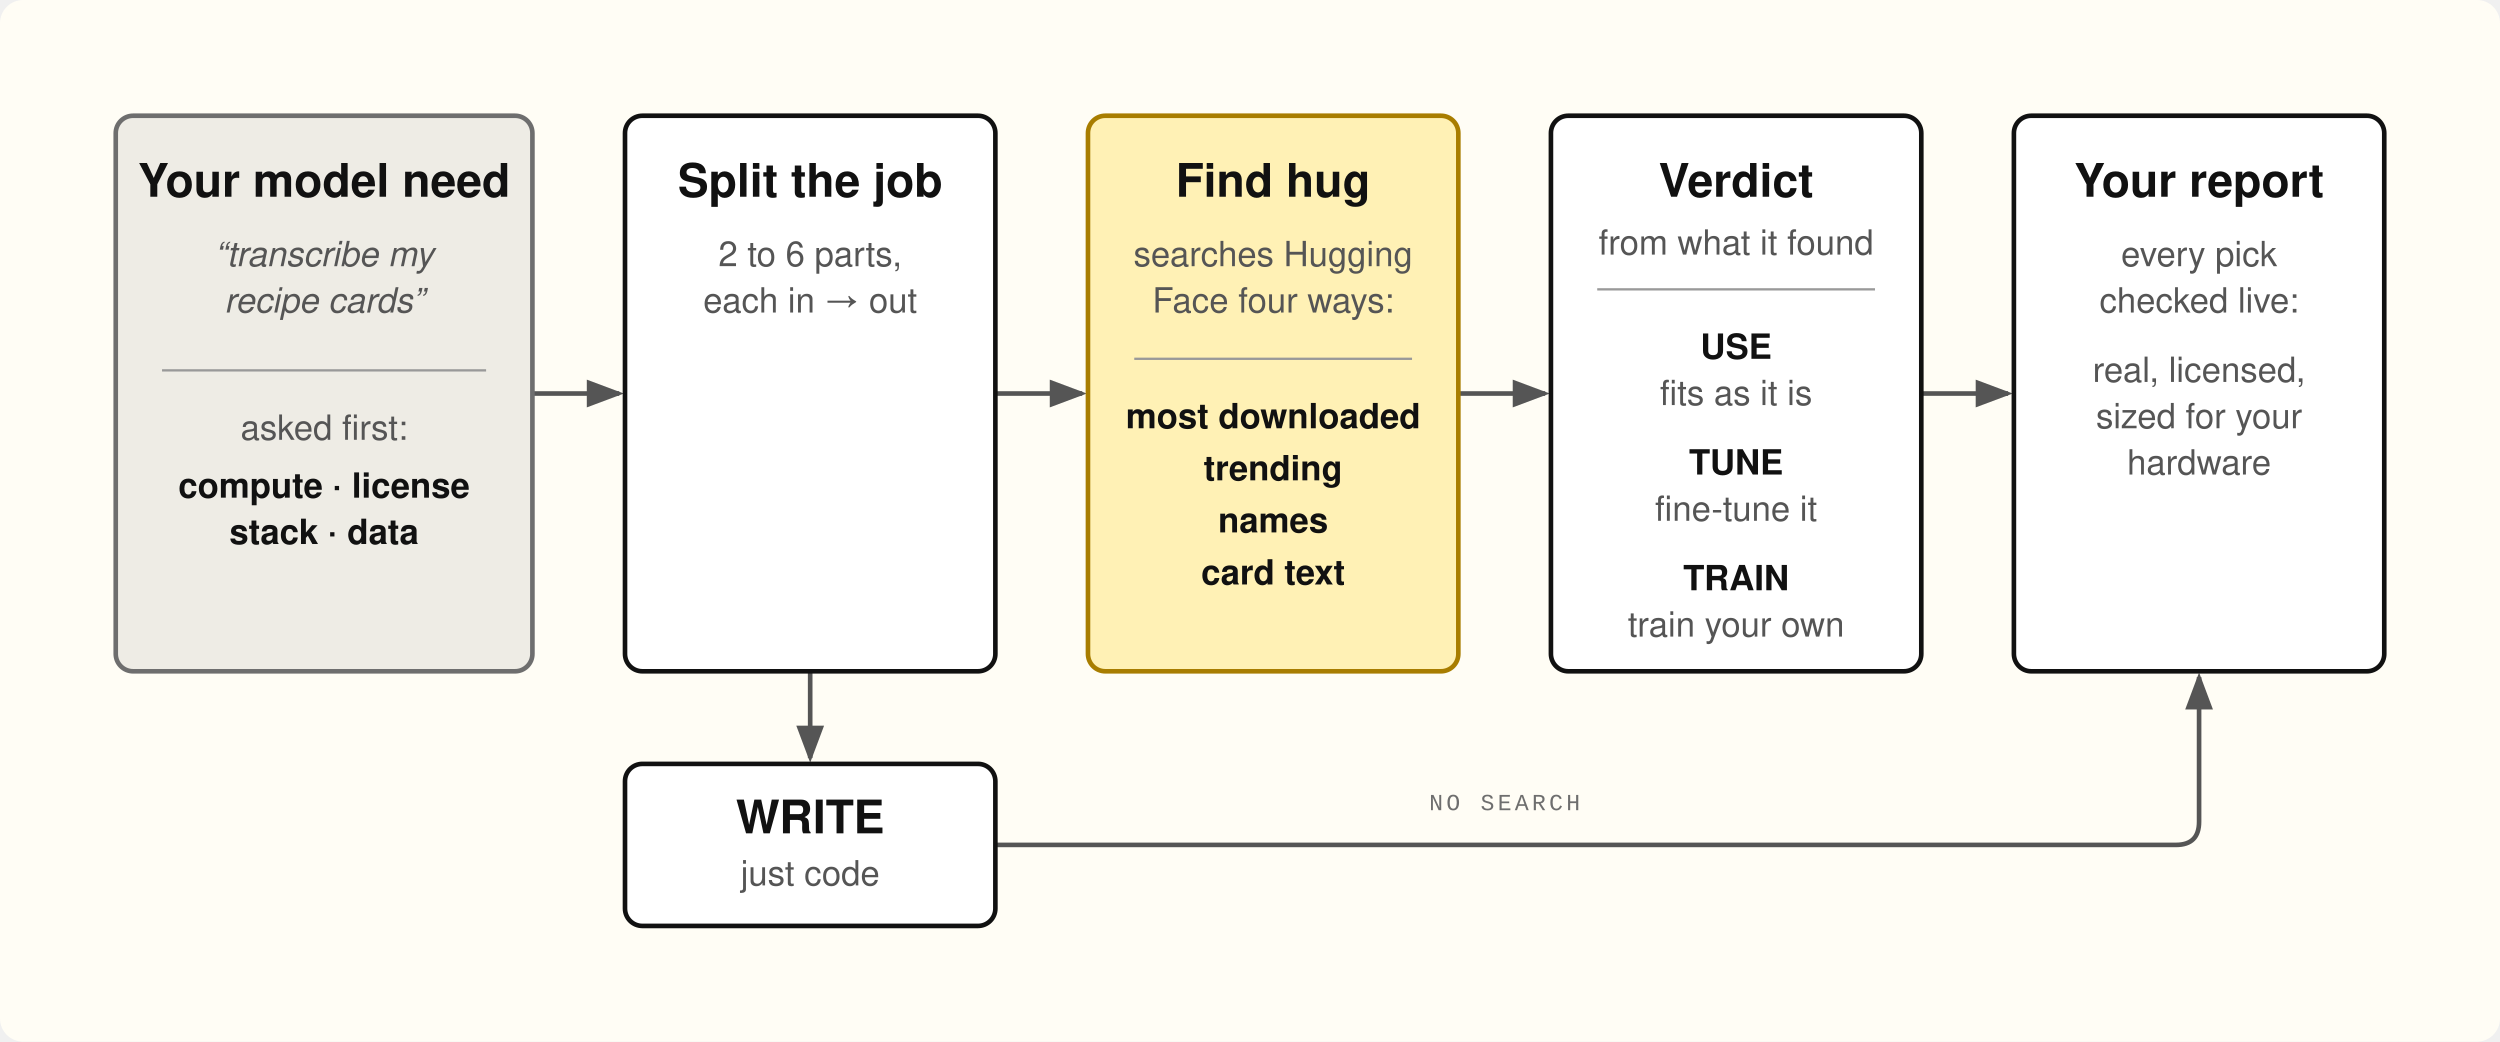
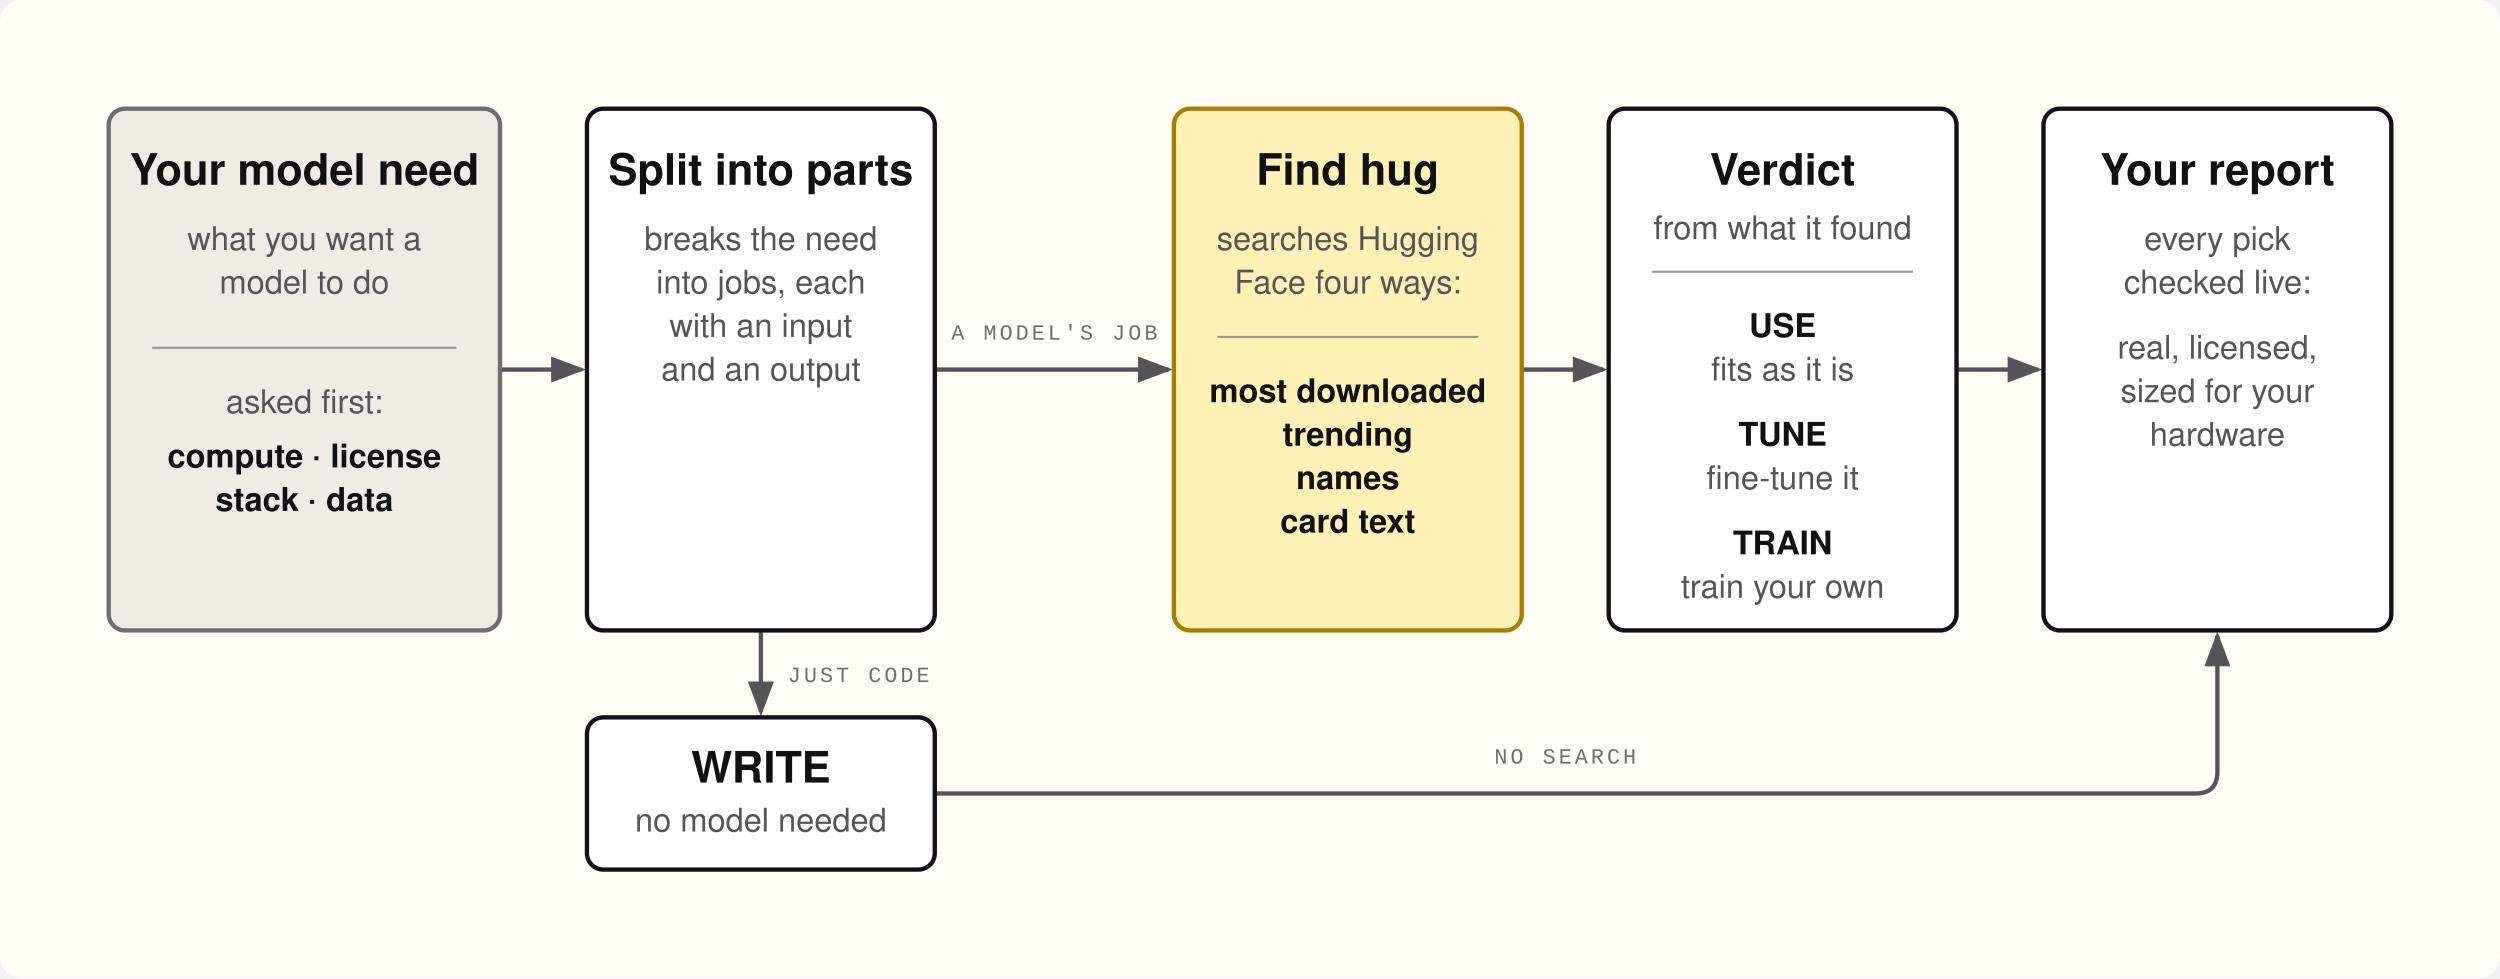
- <svg xmlns="http://www.w3.org/2000/svg" width="864" height="360" viewBox="0 32 864 360" role="img" aria-labelledby="flow-title flow-desc">
+ <svg xmlns="http://www.w3.org/2000/svg" width="920" height="360" viewBox="0 32 920 360" role="img" aria-labelledby="flow-title flow-desc">
  <defs>
    <marker id="flow-arrow" markerWidth="8" markerHeight="6" refX="7" refY="3" orient="auto">
      <polygon points="0 0, 8 3, 0 6" fill="#555555" />
    </marker>
  </defs>
-   <rect y="32" width="864" height="360" rx="8" fill="#fffdf5" />
+   <rect y="32" width="920" height="360" rx="8" fill="#fffdf5" />
  <line x1="184" y1="168" x2="214" y2="168" stroke="#555555" stroke-width="1.6" marker-end="url(#flow-arrow)" />
-   <line x1="344" y1="168" x2="374" y2="168" stroke="#555555" stroke-width="1.6" marker-end="url(#flow-arrow)" />
-   <line x1="504" y1="168" x2="534" y2="168" stroke="#555555" stroke-width="1.6" marker-end="url(#flow-arrow)" />
-   <line x1="664" y1="168" x2="694" y2="168" stroke="#555555" stroke-width="1.6" marker-end="url(#flow-arrow)" />
+   <line x1="344" y1="168" x2="430" y2="168" stroke="#555555" stroke-width="1.6" marker-end="url(#flow-arrow)" />
+   <line x1="560" y1="168" x2="590" y2="168" stroke="#555555" stroke-width="1.6" marker-end="url(#flow-arrow)" />
+   <line x1="720" y1="168" x2="750" y2="168" stroke="#555555" stroke-width="1.6" marker-end="url(#flow-arrow)" />
  <line x1="280" y1="264" x2="280" y2="294" stroke="#555555" stroke-width="1.6" marker-end="url(#flow-arrow)" />
-   <path d="M344 324 H752 Q760 324 760 316 V266" fill="none" stroke="#555555" stroke-width="1.6" marker-end="url(#flow-arrow)" />
+   <path d="M344 324 H808 Q816 324 816 316 V266" fill="none" stroke="#555555" stroke-width="1.6" marker-end="url(#flow-arrow)" />
  <rect x="40" y="72" width="144" height="192" rx="6" fill="#fffdf5" />
  <rect x="40" y="72" width="144" height="192" rx="6" fill="#555555" fill-opacity="0.10" stroke="#6e6e6e" stroke-width="1.6" />
  <rect x="216" y="72" width="128" height="192" rx="6" fill="#fffdf5" />
  <rect x="216" y="72" width="128" height="192" rx="6" fill="#ffffff" stroke="#111111" stroke-width="1.6" />
-   <rect x="376" y="72" width="128" height="192" rx="6" fill="#fffdf5" />
-   <rect x="376" y="72" width="128" height="192" rx="6" fill="#ffd21e" fill-opacity="0.30" stroke="#a87d00" stroke-width="1.6" />
-   <rect x="536" y="72" width="128" height="192" rx="6" fill="#fffdf5" />
-   <rect x="536" y="72" width="128" height="192" rx="6" fill="#ffffff" stroke="#111111" stroke-width="1.6" />
-   <rect x="696" y="72" width="128" height="192" rx="6" fill="#fffdf5" />
-   <rect x="696" y="72" width="128" height="192" rx="6" fill="#ffffff" stroke="#111111" stroke-width="1.6" />
+   <rect x="432" y="72" width="128" height="192" rx="6" fill="#fffdf5" />
+   <rect x="432" y="72" width="128" height="192" rx="6" fill="#ffd21e" fill-opacity="0.30" stroke="#a87d00" stroke-width="1.6" />
+   <rect x="592" y="72" width="128" height="192" rx="6" fill="#fffdf5" />
+   <rect x="592" y="72" width="128" height="192" rx="6" fill="#ffffff" stroke="#111111" stroke-width="1.6" />
+   <rect x="752" y="72" width="128" height="192" rx="6" fill="#fffdf5" />
+   <rect x="752" y="72" width="128" height="192" rx="6" fill="#ffffff" stroke="#111111" stroke-width="1.6" />
  <rect x="216" y="296" width="128" height="56" rx="6" fill="#fffdf5" />
  <rect x="216" y="296" width="128" height="56" rx="6" fill="#ffffff" stroke="#111111" stroke-width="1.6" />
  <line x1="56" y1="160" x2="168" y2="160" stroke="#999999" stroke-width="0.8" />
-   <line x1="392" y1="156" x2="488" y2="156" stroke="#999999" stroke-width="0.8" />
-   <line x1="552" y1="132" x2="648" y2="132" stroke="#999999" stroke-width="0.8" />
-   <rect x="488" y="304" width="64" height="12" rx="2" fill="#fffdf5" />
-   <text x="520" y="312" font-family="ui-monospace, SFMono-Regular, Consolas, 'Liberation Mono', monospace" font-size="8" fill="#6e6e6e" letter-spacing="0.14em" text-anchor="middle">NO SEARCH</text>
+   <line x1="448" y1="156" x2="544" y2="156" stroke="#999999" stroke-width="0.8" />
+   <line x1="608" y1="132" x2="704" y2="132" stroke="#999999" stroke-width="0.8" />
+   <rect x="348" y="148" width="80" height="12" rx="2" fill="#fffdf5" />
+   <text x="388" y="157" font-family="ui-monospace, SFMono-Regular, Consolas, 'Liberation Mono', monospace" font-size="8" fill="#6e6e6e" letter-spacing="0.14em" text-anchor="middle">A MODEL'S JOB</text>
+   <rect x="288" y="274" width="56" height="12" rx="2" fill="#fffdf5" />
+   <text x="316" y="283" font-family="ui-monospace, SFMono-Regular, Consolas, 'Liberation Mono', monospace" font-size="8" fill="#6e6e6e" letter-spacing="0.14em" text-anchor="middle">JUST CODE</text>
+   <rect x="548" y="304" width="56" height="12" rx="2" fill="#fffdf5" />
+   <text x="576" y="313" font-family="ui-monospace, SFMono-Regular, Consolas, 'Liberation Mono', monospace" font-size="8" fill="#6e6e6e" letter-spacing="0.14em" text-anchor="middle">NO SEARCH</text>
  <text x="112" y="100" font-family="-apple-system, BlinkMacSystemFont, 'Segoe UI', Helvetica, Arial, sans-serif" font-size="16" font-weight="600" fill="#111111" text-anchor="middle">Your model need</text>
-   <text x="112" y="124" font-family="-apple-system, BlinkMacSystemFont, 'Segoe UI', Helvetica, Arial, sans-serif" font-size="12" fill="#555555" text-anchor="middle" font-style="italic">“transcribe my</text>
-   <text x="112" y="140" font-family="-apple-system, BlinkMacSystemFont, 'Segoe UI', Helvetica, Arial, sans-serif" font-size="12" fill="#555555" text-anchor="middle" font-style="italic">recipe cards”</text>
+   <text x="112" y="124" font-family="-apple-system, BlinkMacSystemFont, 'Segoe UI', Helvetica, Arial, sans-serif" font-size="12" fill="#555555" text-anchor="middle">what you want a</text>
+   <text x="112" y="140" font-family="-apple-system, BlinkMacSystemFont, 'Segoe UI', Helvetica, Arial, sans-serif" font-size="12" fill="#555555" text-anchor="middle">model to do</text>
  <text x="112" y="184" font-family="-apple-system, BlinkMacSystemFont, 'Segoe UI', Helvetica, Arial, sans-serif" font-size="12" fill="#555555" text-anchor="middle">asked first:</text>
  <text x="112" y="204" font-family="-apple-system, BlinkMacSystemFont, 'Segoe UI', Helvetica, Arial, sans-serif" font-size="12" font-weight="600" fill="#111111" text-anchor="middle">compute · license</text>
  <text x="112" y="220" font-family="-apple-system, BlinkMacSystemFont, 'Segoe UI', Helvetica, Arial, sans-serif" font-size="12" font-weight="600" fill="#111111" text-anchor="middle">stack · data</text>
-   <text x="280" y="100" font-family="-apple-system, BlinkMacSystemFont, 'Segoe UI', Helvetica, Arial, sans-serif" font-size="16" font-weight="600" fill="#111111" text-anchor="middle">Split the job</text>
-   <text x="280" y="124" font-family="-apple-system, BlinkMacSystemFont, 'Segoe UI', Helvetica, Arial, sans-serif" font-size="12" fill="#555555" text-anchor="middle">2 to 6 parts,</text>
-   <text x="280" y="140" font-family="-apple-system, BlinkMacSystemFont, 'Segoe UI', Helvetica, Arial, sans-serif" font-size="12" fill="#555555" text-anchor="middle">each in → out</text>
-   <text x="440" y="100" font-family="-apple-system, BlinkMacSystemFont, 'Segoe UI', Helvetica, Arial, sans-serif" font-size="16" font-weight="600" fill="#111111" text-anchor="middle">Find hug</text>
-   <text x="440" y="124" font-family="-apple-system, BlinkMacSystemFont, 'Segoe UI', Helvetica, Arial, sans-serif" font-size="12" fill="#555555" text-anchor="middle">searches Hugging</text>
-   <text x="440" y="140" font-family="-apple-system, BlinkMacSystemFont, 'Segoe UI', Helvetica, Arial, sans-serif" font-size="12" fill="#555555" text-anchor="middle">Face four ways:</text>
-   <text x="440" y="180" font-family="-apple-system, BlinkMacSystemFont, 'Segoe UI', Helvetica, Arial, sans-serif" font-size="12" font-weight="600" fill="#111111" text-anchor="middle">most downloaded</text>
-   <text x="440" y="198" font-family="-apple-system, BlinkMacSystemFont, 'Segoe UI', Helvetica, Arial, sans-serif" font-size="12" font-weight="600" fill="#111111" text-anchor="middle">trending</text>
-   <text x="440" y="216" font-family="-apple-system, BlinkMacSystemFont, 'Segoe UI', Helvetica, Arial, sans-serif" font-size="12" font-weight="600" fill="#111111" text-anchor="middle">names</text>
-   <text x="440" y="234" font-family="-apple-system, BlinkMacSystemFont, 'Segoe UI', Helvetica, Arial, sans-serif" font-size="12" font-weight="600" fill="#111111" text-anchor="middle">card text</text>
-   <text x="600" y="100" font-family="-apple-system, BlinkMacSystemFont, 'Segoe UI', Helvetica, Arial, sans-serif" font-size="16" font-weight="600" fill="#111111" text-anchor="middle">Verdict</text>
-   <text x="600" y="120" font-family="-apple-system, BlinkMacSystemFont, 'Segoe UI', Helvetica, Arial, sans-serif" font-size="12" fill="#555555" text-anchor="middle">from what it found</text>
-   <text x="600" y="156" font-family="-apple-system, BlinkMacSystemFont, 'Segoe UI', Helvetica, Arial, sans-serif" font-size="12" font-weight="600" fill="#111111" text-anchor="middle">USE</text>
-   <text x="600" y="172" font-family="-apple-system, BlinkMacSystemFont, 'Segoe UI', Helvetica, Arial, sans-serif" font-size="12" fill="#555555" text-anchor="middle">fits as it is</text>
-   <text x="600" y="196" font-family="-apple-system, BlinkMacSystemFont, 'Segoe UI', Helvetica, Arial, sans-serif" font-size="12" font-weight="600" fill="#111111" text-anchor="middle">TUNE</text>
-   <text x="600" y="212" font-family="-apple-system, BlinkMacSystemFont, 'Segoe UI', Helvetica, Arial, sans-serif" font-size="12" fill="#555555" text-anchor="middle">fine-tune it</text>
-   <text x="600" y="236" font-family="-apple-system, BlinkMacSystemFont, 'Segoe UI', Helvetica, Arial, sans-serif" font-size="12" font-weight="600" fill="#111111" text-anchor="middle">TRAIN</text>
-   <text x="600" y="252" font-family="-apple-system, BlinkMacSystemFont, 'Segoe UI', Helvetica, Arial, sans-serif" font-size="12" fill="#555555" text-anchor="middle">train your own</text>
-   <text x="760" y="100" font-family="-apple-system, BlinkMacSystemFont, 'Segoe UI', Helvetica, Arial, sans-serif" font-size="16" font-weight="600" fill="#111111" text-anchor="middle">Your report</text>
-   <text x="760" y="124" font-family="-apple-system, BlinkMacSystemFont, 'Segoe UI', Helvetica, Arial, sans-serif" font-size="12" fill="#555555" text-anchor="middle">every pick</text>
-   <text x="760" y="140" font-family="-apple-system, BlinkMacSystemFont, 'Segoe UI', Helvetica, Arial, sans-serif" font-size="12" fill="#555555" text-anchor="middle">checked live:</text>
-   <text x="760" y="164" font-family="-apple-system, BlinkMacSystemFont, 'Segoe UI', Helvetica, Arial, sans-serif" font-size="12" fill="#555555" text-anchor="middle">real, licensed,</text>
-   <text x="760" y="180" font-family="-apple-system, BlinkMacSystemFont, 'Segoe UI', Helvetica, Arial, sans-serif" font-size="12" fill="#555555" text-anchor="middle">sized for your</text>
-   <text x="760" y="196" font-family="-apple-system, BlinkMacSystemFont, 'Segoe UI', Helvetica, Arial, sans-serif" font-size="12" fill="#555555" text-anchor="middle">hardware</text>
+   <text x="280" y="100" font-family="-apple-system, BlinkMacSystemFont, 'Segoe UI', Helvetica, Arial, sans-serif" font-size="16" font-weight="600" fill="#111111" text-anchor="middle">Split into parts</text>
+   <text x="280" y="124" font-family="-apple-system, BlinkMacSystemFont, 'Segoe UI', Helvetica, Arial, sans-serif" font-size="12" fill="#555555" text-anchor="middle">breaks the need</text>
+   <text x="280" y="140" font-family="-apple-system, BlinkMacSystemFont, 'Segoe UI', Helvetica, Arial, sans-serif" font-size="12" fill="#555555" text-anchor="middle">into jobs, each</text>
+   <text x="280" y="156" font-family="-apple-system, BlinkMacSystemFont, 'Segoe UI', Helvetica, Arial, sans-serif" font-size="12" fill="#555555" text-anchor="middle">with an input</text>
+   <text x="280" y="172" font-family="-apple-system, BlinkMacSystemFont, 'Segoe UI', Helvetica, Arial, sans-serif" font-size="12" fill="#555555" text-anchor="middle">and an output</text>
+   <text x="496" y="100" font-family="-apple-system, BlinkMacSystemFont, 'Segoe UI', Helvetica, Arial, sans-serif" font-size="16" font-weight="600" fill="#111111" text-anchor="middle">Find hug</text>
+   <text x="496" y="124" font-family="-apple-system, BlinkMacSystemFont, 'Segoe UI', Helvetica, Arial, sans-serif" font-size="12" fill="#555555" text-anchor="middle">searches Hugging</text>
+   <text x="496" y="140" font-family="-apple-system, BlinkMacSystemFont, 'Segoe UI', Helvetica, Arial, sans-serif" font-size="12" fill="#555555" text-anchor="middle">Face four ways:</text>
+   <text x="496" y="180" font-family="-apple-system, BlinkMacSystemFont, 'Segoe UI', Helvetica, Arial, sans-serif" font-size="12" font-weight="600" fill="#111111" text-anchor="middle">most downloaded</text>
+   <text x="496" y="196" font-family="-apple-system, BlinkMacSystemFont, 'Segoe UI', Helvetica, Arial, sans-serif" font-size="12" font-weight="600" fill="#111111" text-anchor="middle">trending</text>
+   <text x="496" y="212" font-family="-apple-system, BlinkMacSystemFont, 'Segoe UI', Helvetica, Arial, sans-serif" font-size="12" font-weight="600" fill="#111111" text-anchor="middle">names</text>
+   <text x="496" y="228" font-family="-apple-system, BlinkMacSystemFont, 'Segoe UI', Helvetica, Arial, sans-serif" font-size="12" font-weight="600" fill="#111111" text-anchor="middle">card text</text>
+   <text x="656" y="100" font-family="-apple-system, BlinkMacSystemFont, 'Segoe UI', Helvetica, Arial, sans-serif" font-size="16" font-weight="600" fill="#111111" text-anchor="middle">Verdict</text>
+   <text x="656" y="120" font-family="-apple-system, BlinkMacSystemFont, 'Segoe UI', Helvetica, Arial, sans-serif" font-size="12" fill="#555555" text-anchor="middle">from what it found</text>
+   <text x="656" y="156" font-family="-apple-system, BlinkMacSystemFont, 'Segoe UI', Helvetica, Arial, sans-serif" font-size="12" font-weight="600" fill="#111111" text-anchor="middle">USE</text>
+   <text x="656" y="172" font-family="-apple-system, BlinkMacSystemFont, 'Segoe UI', Helvetica, Arial, sans-serif" font-size="12" fill="#555555" text-anchor="middle">fits as it is</text>
+   <text x="656" y="196" font-family="-apple-system, BlinkMacSystemFont, 'Segoe UI', Helvetica, Arial, sans-serif" font-size="12" font-weight="600" fill="#111111" text-anchor="middle">TUNE</text>
+   <text x="656" y="212" font-family="-apple-system, BlinkMacSystemFont, 'Segoe UI', Helvetica, Arial, sans-serif" font-size="12" fill="#555555" text-anchor="middle">fine-tune it</text>
+   <text x="656" y="236" font-family="-apple-system, BlinkMacSystemFont, 'Segoe UI', Helvetica, Arial, sans-serif" font-size="12" font-weight="600" fill="#111111" text-anchor="middle">TRAIN</text>
+   <text x="656" y="252" font-family="-apple-system, BlinkMacSystemFont, 'Segoe UI', Helvetica, Arial, sans-serif" font-size="12" fill="#555555" text-anchor="middle">train your own</text>
+   <text x="816" y="100" font-family="-apple-system, BlinkMacSystemFont, 'Segoe UI', Helvetica, Arial, sans-serif" font-size="16" font-weight="600" fill="#111111" text-anchor="middle">Your report</text>
+   <text x="816" y="124" font-family="-apple-system, BlinkMacSystemFont, 'Segoe UI', Helvetica, Arial, sans-serif" font-size="12" fill="#555555" text-anchor="middle">every pick</text>
+   <text x="816" y="140" font-family="-apple-system, BlinkMacSystemFont, 'Segoe UI', Helvetica, Arial, sans-serif" font-size="12" fill="#555555" text-anchor="middle">checked live:</text>
+   <text x="816" y="164" font-family="-apple-system, BlinkMacSystemFont, 'Segoe UI', Helvetica, Arial, sans-serif" font-size="12" fill="#555555" text-anchor="middle">real, licensed,</text>
+   <text x="816" y="180" font-family="-apple-system, BlinkMacSystemFont, 'Segoe UI', Helvetica, Arial, sans-serif" font-size="12" fill="#555555" text-anchor="middle">sized for your</text>
+   <text x="816" y="196" font-family="-apple-system, BlinkMacSystemFont, 'Segoe UI', Helvetica, Arial, sans-serif" font-size="12" fill="#555555" text-anchor="middle">hardware</text>
  <text x="280" y="320" font-family="-apple-system, BlinkMacSystemFont, 'Segoe UI', Helvetica, Arial, sans-serif" font-size="16" font-weight="600" fill="#111111" text-anchor="middle">WRITE</text>
-   <text x="280" y="338" font-family="-apple-system, BlinkMacSystemFont, 'Segoe UI', Helvetica, Arial, sans-serif" font-size="12" fill="#555555" text-anchor="middle">just code</text>
+   <text x="280" y="338" font-family="-apple-system, BlinkMacSystemFont, 'Segoe UI', Helvetica, Arial, sans-serif" font-size="12" fill="#555555" text-anchor="middle">no model needed</text>
</svg>
